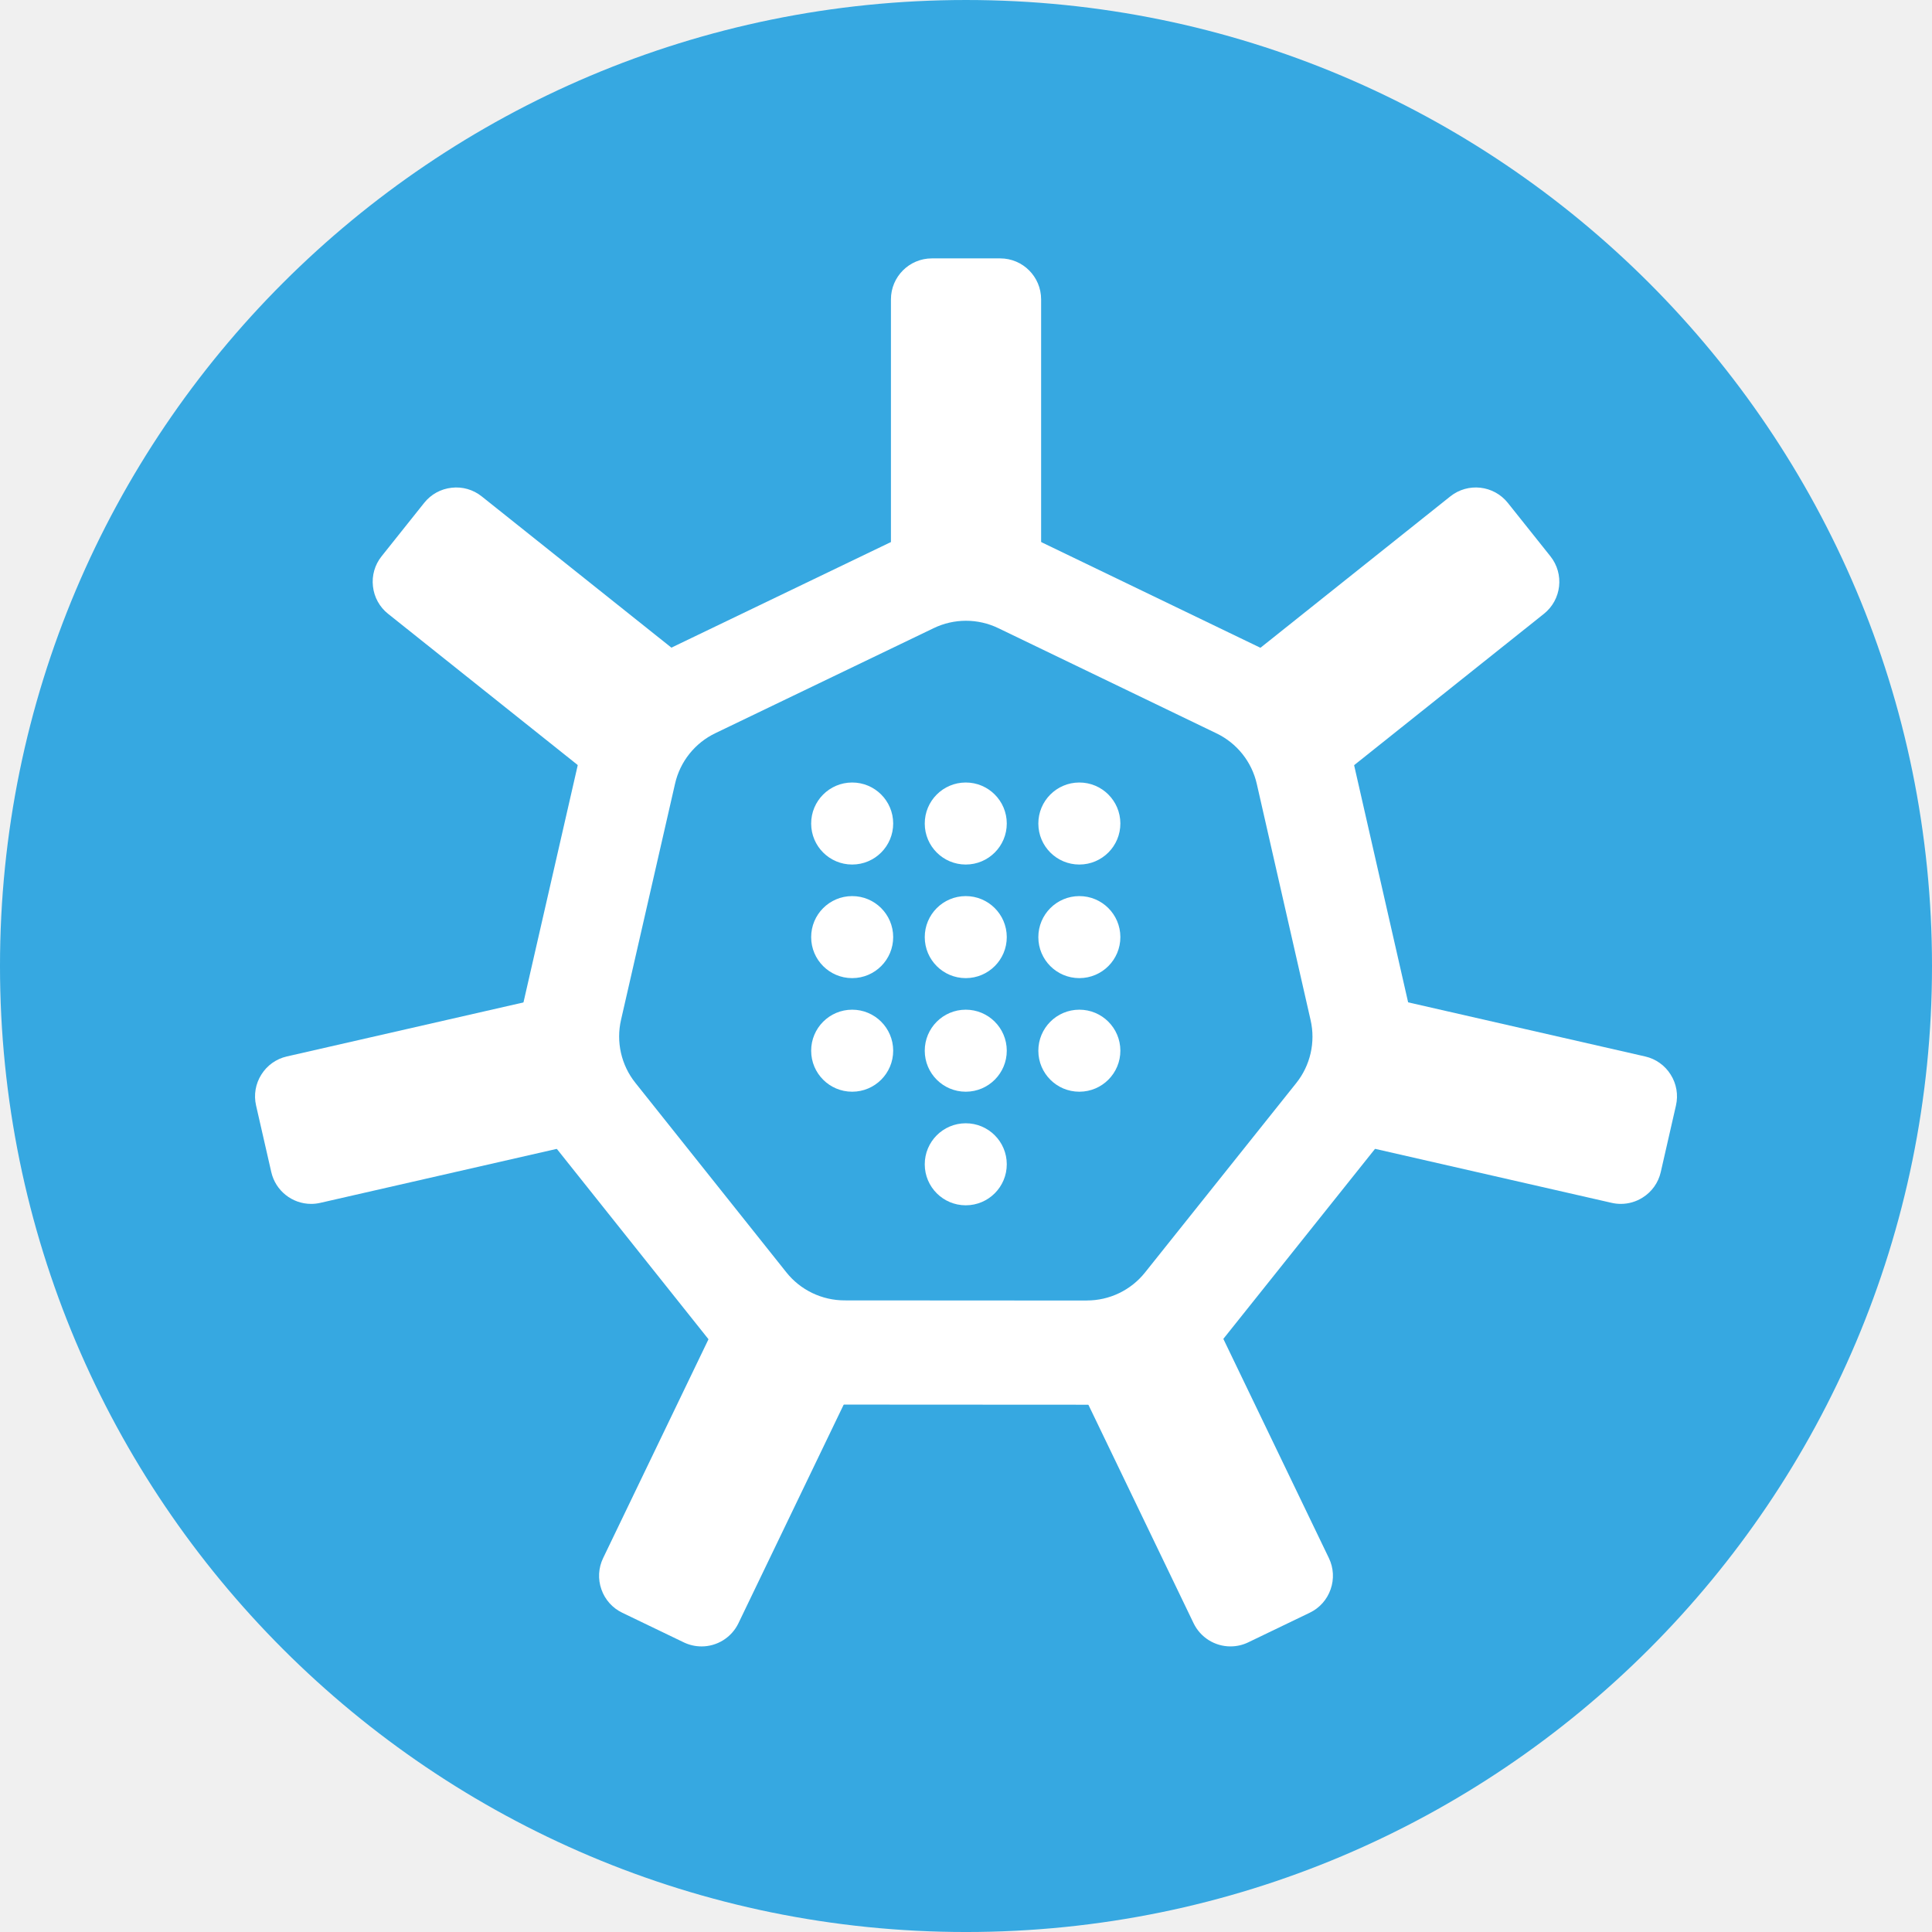
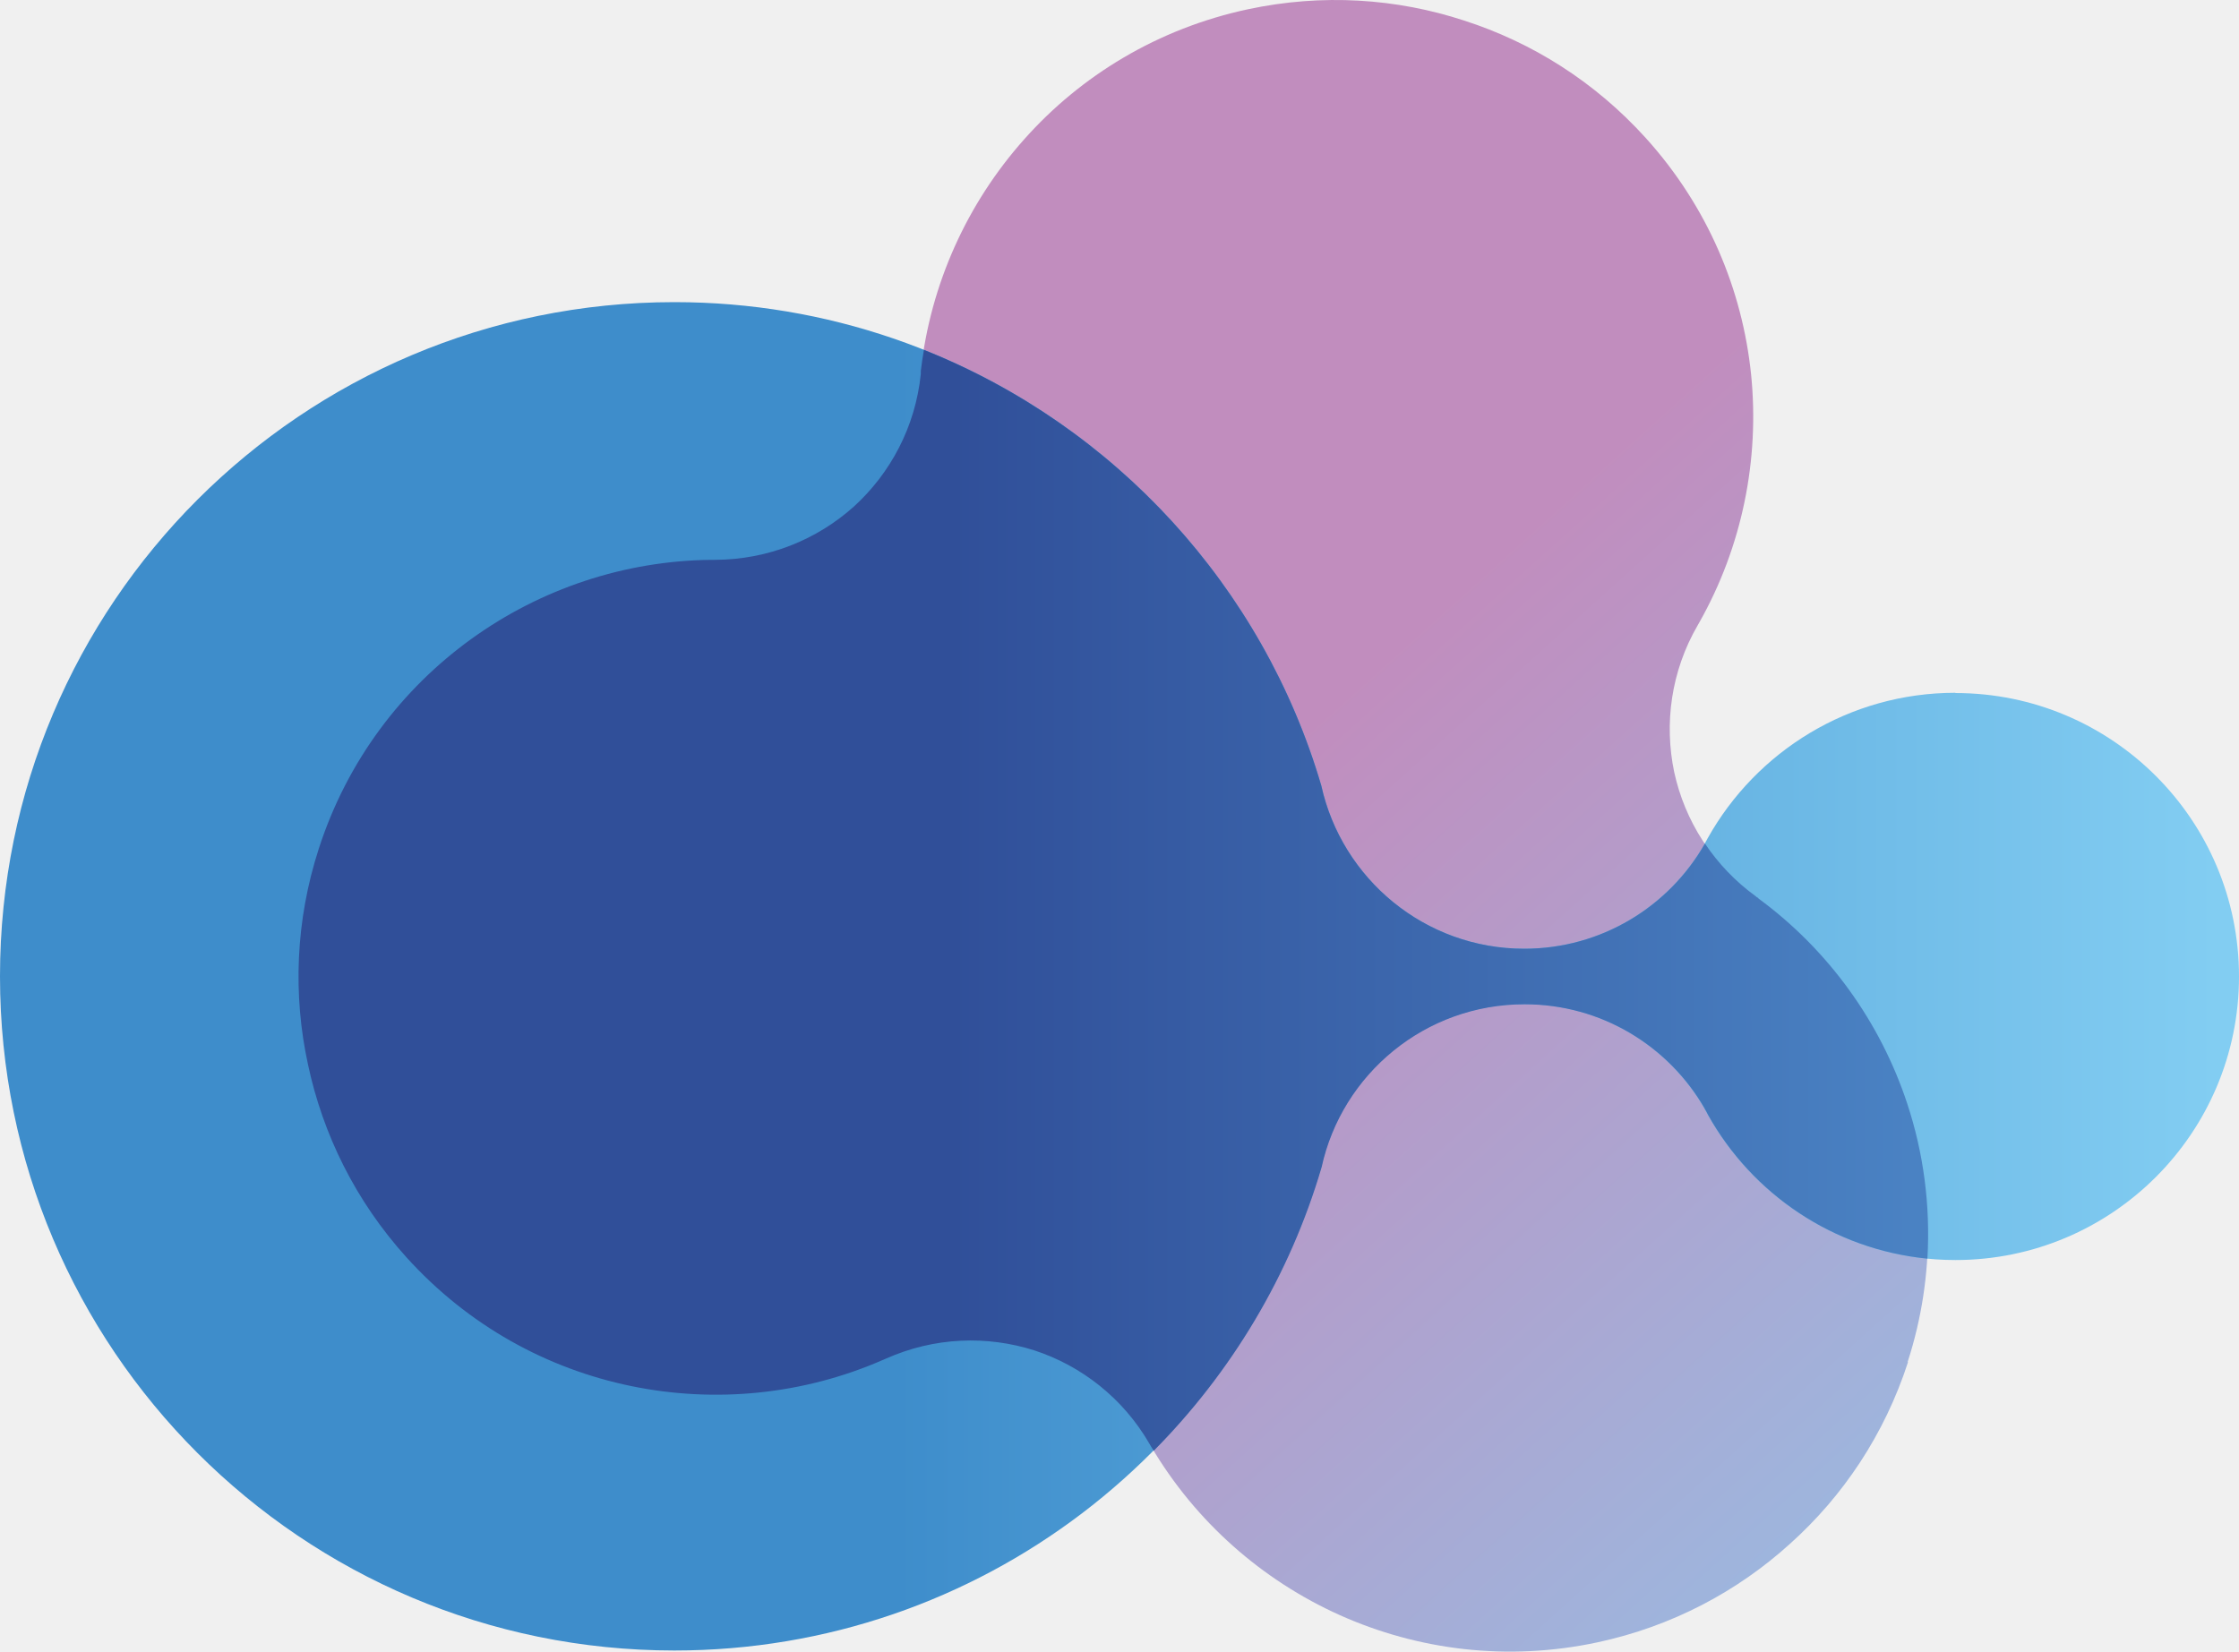
- <svg xmlns="http://www.w3.org/2000/svg" width="144.263" height="144.263" viewBox="0 0 144.263 144.263" version="1.1" id="svg70">
-   <defs id="defs4">
-     <style id="style2">
-             .cls-1{fill:#36a8e1}
-         </style>
-     <linearGradient gradientTransform="matrix(1,0,0,-1,539,276.5)" y2="276.631" x2="-493.329" y1="231.597" x1="-498.478" gradientUnits="userSpaceOnUse" id="SVGID_1_">
-       <stop id="stop1134" style="stop-color:#3C8ECD" offset="0.403" />
-       <stop id="stop1136" style="stop-color:#82CEF2" offset="0.994" />
+ <svg xmlns="http://www.w3.org/2000/svg" width="116" height="85.587" viewBox="0 0 116 85.587" fill="none" version="1.1" id="svg155">
+   <path d="m 98.833,70.577 c 1.47,-4.538 1.349,-9.207 -0.04,-13.413 -1.388,-4.206 -4.065,-7.949 -7.708,-10.626 -0.02,-0.01 -0.04,-0.03 -0.07,-0.04 -0.02,-0.02 -0.04,-0.03 -0.06,-0.05 -2.234,-1.62 -3.673,-3.934 -4.217,-6.44 -0.523,-2.506 -0.171,-5.212 1.218,-7.607 0.01,-0.02 0.03,-0.05 0.04,-0.07 0.01,-0.02 0.03,-0.05 0.04,-0.07 2.224,-3.934 3.13,-8.442 2.687,-12.85 -0.453,-4.407 -2.254,-8.714 -5.454,-12.256 -2.646,-2.928 -5.907,-4.961 -9.408,-6.088 C 72.359,-0.082 68.515,-0.344 64.651,0.481 59.992,1.478 55.998,3.913 53.059,7.223 50.111,10.534 48.209,14.71 47.706,19.208 c 0,0.03 0,0.05 0,0.081 0,0.03 0,0.05 0,0.081 -0.282,2.747 -1.58,5.152 -3.472,6.873 -1.912,1.711 -4.428,2.747 -7.195,2.757 -0.03,0 -0.05,0 -0.081,0 -0.03,0 -0.05,0 -0.081,0 -4.518,0.04 -8.875,1.509 -12.467,4.106 -3.592,2.596 -6.42,6.309 -7.889,10.847 -1.218,3.753 -1.348,7.607 -0.564,11.2 0.765,3.602 2.455,7.064 5.102,9.992 3.2,3.542 7.295,5.776 11.642,6.671 4.337,0.896 8.915,0.453 13.051,-1.358 0.02,0 0.05,-0.02 0.07,-0.03 0.02,-0.01 0.05,-0.02 0.07,-0.03 2.526,-1.127 5.243,-1.208 7.688,-0.433 2.435,0.795 4.599,2.465 5.977,4.85 0.01,0.02 0.03,0.05 0.04,0.07 0.01,0.02 0.03,0.05 0.04,0.07 2.294,3.894 5.746,6.933 9.781,8.744 4.045,1.811 8.674,2.405 13.343,1.409 3.854,-0.825 7.255,-2.637 9.982,-5.112 2.747,-2.465 4.89,-5.655 6.108,-9.408 z" fill="url(#paint0_linear_409_2875)" id="path132" style="fill:url(#paint0_linear_409_2875)" />
+   <path d="m 101.309,35.901 c -5.514,0 -10.314,3.039 -12.83,7.527 -0.06,0.101 -0.111,0.211 -0.171,0.312 0,0 0,0 0,0.01 -1.851,3.23 -5.343,5.414 -9.338,5.414 -5.152,0 -9.449,-3.622 -10.515,-8.452 -4.256,-14.48 -17.65,-25.055 -33.518,-25.055 -19.29,0 -34.937,15.637 -34.937,34.937 0,19.29 15.637,34.936 34.937,34.936 15.858,0 29.252,-10.575 33.518,-25.055 1.057,-4.83 5.363,-8.442 10.515,-8.442 3.995,0 7.476,2.174 9.338,5.414 0,0 0,0 0,0.01 0.06,0.101 0.121,0.201 0.171,0.312 2.516,4.488 7.316,7.527 12.83,7.527 8.11,0 14.691,-6.581 14.691,-14.691 0,-8.12 -6.581,-14.691 -14.691,-14.691 z" fill="url(#paint1_linear_409_2875)" id="path134" style="fill:url(#paint1_linear_409_2875)" />
+   <path d="m 91.095,46.537 c 0,0 -0.04,-0.03 -0.07,-0.04 -0.02,-0.02 -0.04,-0.03 -0.06,-0.05 -1.067,-0.775 -1.942,-1.701 -2.637,-2.737 0,0 -0.01,0.02 -0.02,0.03 0,0 0,0 0,0.01 -1.851,3.23 -5.343,5.414 -9.338,5.414 -5.152,0 -9.449,-3.623 -10.515,-8.452 -3.029,-10.314 -10.696,-18.636 -20.588,-22.58 -0.06,0.362 -0.121,0.725 -0.161,1.087 0,0.03 0,0.05 0,0.081 0,0.03 0,0.05 0,0.081 -0.282,2.747 -1.58,5.152 -3.472,6.873 -1.912,1.711 -4.428,2.747 -7.195,2.757 -0.03,0 -0.05,0 -0.081,0 -0.03,0 -0.05,0 -0.081,0 -4.518,0.04 -8.875,1.509 -12.467,4.106 -3.592,2.596 -6.42,6.309 -7.889,10.847 -1.218,3.753 -1.348,7.607 -0.564,11.2 0.765,3.602 2.455,7.064 5.102,9.992 3.2,3.542 7.295,5.776 11.642,6.671 4.337,0.895 8.915,0.453 13.051,-1.359 0.02,0 0.05,-0.02 0.07,-0.03 0.02,-0.01 0.05,-0.02 0.07,-0.03 2.526,-1.127 5.243,-1.208 7.688,-0.433 2.435,0.795 4.599,2.465 5.977,4.85 0.01,0.02 0.03,0.05 0.04,0.07 0.01,0.02 0.03,0.05 0.04,0.07 0.04,0.07 0.091,0.141 0.141,0.211 4.015,-4.055 7.044,-9.076 8.694,-14.691 1.056,-4.83 5.363,-8.442 10.515,-8.442 3.995,0 7.476,2.174 9.338,5.414 0,0 0,0 0,0.01 0.06,0.101 0.121,0.201 0.171,0.312 2.284,4.085 6.47,6.963 11.361,7.446 0.161,-2.767 -0.201,-5.484 -1.047,-8.04 -1.388,-4.206 -4.065,-7.949 -7.708,-10.626 z" fill="url(#paint2_linear_409_2875)" id="path136" style="fill:url(#paint2_linear_409_2875)" />
+   <defs id="defs153">
+     <linearGradient id="paint0_linear_409_2875" x1="48.441" y1="40.27" x2="102.538" y2="100.182" gradientUnits="userSpaceOnUse" gradientTransform="translate(-10,-20.00001)">
+       <stop offset="0.4" stop-color="#C18DBE" id="stop138" />
+       <stop offset="1" stop-color="#9EB5DD" id="stop140" />
    </linearGradient>
-     <linearGradient gradientTransform="matrix(1,0,0,-1,539,276.5)" y2="271.877" x2="-515.397" y1="233.506" x1="-511.011" gradientUnits="userSpaceOnUse" id="SVGID_2_">
-       <stop id="stop1141" style="stop-color:#C18DBE" offset="0.403" />
-       <stop id="stop1143" style="stop-color:#9DB4DD" offset="1" />
+     <linearGradient id="paint1_linear_409_2875" x1="10.01" y1="70.593" x2="126" y2="70.593" gradientUnits="userSpaceOnUse" gradientTransform="translate(-10,-20.00001)">
+       <stop offset="0.4" stop-color="#3E8DCB" id="stop143" />
+       <stop offset="0.99" stop-color="#82CDF2" id="stop145" />
    </linearGradient>
-     <linearGradient gradientTransform="matrix(1,0,0,-1,539,276.5)" y2="282.21" x2="-499.844" y1="229.357" x1="-493.801" gradientUnits="userSpaceOnUse" id="SVGID_3_">
-       <stop id="stop1148" style="stop-color:#454494" offset="0.403" />
-       <stop id="stop1150" style="stop-color:#76A1D6" offset="1" />
-     </linearGradient>
-     <linearGradient gradientTransform="matrix(1,0,0,-1,539,276.5)" y2="267.826" x2="-470.247" y1="235.133" x1="-473.984" gradientUnits="userSpaceOnUse" id="SVGID_4_">
-       <stop id="stop1155" style="stop-color:#56BDC1" offset="0.403" />
-       <stop id="stop1157" style="stop-color:#82CEF2" offset="0.994" />
-     </linearGradient>
-     <linearGradient gradientTransform="matrix(1,0,0,-1,539,276.5)" y2="260.127" x2="-494.455" y1="229.732" x1="-492.931" gradientUnits="userSpaceOnUse" id="SVGID_5_">
-       <stop id="stop1162" style="stop-color:#13287A" offset="0.006" />
-       <stop id="stop1164" style="stop-color:#1A3D8E" offset="1" />
-     </linearGradient>
-     <linearGradient gradientTransform="matrix(1,0,0,-1,539,276.5)" y2="235.225" x2="-507.067" y1="273.675" x1="-512.838" gradientUnits="userSpaceOnUse" id="SVGID_6_">
-       <stop id="stop1169" style="stop-color:#466BB3" offset="0" />
-       <stop id="stop1171" style="stop-color:#3C3079" offset="0.727" />
-     </linearGradient>
-     <linearGradient gradientTransform="matrix(1,0,0,-1,539,276.5)" y2="266.691" x2="-476.407" y1="238.754" x1="-482.834" gradientUnits="userSpaceOnUse" id="SVGID_7_">
-       <stop id="stop1176" style="stop-color:#1972A0" offset="0.192" />
-       <stop id="stop1178" style="stop-color:#3B9FD9" offset="1" />
+     <linearGradient id="paint2_linear_409_2875" x1="25.466" y1="66.648" x2="109.88" y2="66.648" gradientUnits="userSpaceOnUse" gradientTransform="translate(-10,-20.00001)">
+       <stop offset="0.4" stop-color="#304F99" id="stop148" />
+       <stop offset="0.99" stop-color="#4A82C3" id="stop150" />
    </linearGradient>
  </defs>
-   <g id="g2191-6" transform="matrix(1.039142,0,0,1.039142,-785.9815,-409.3373)" />
-   <g id="g378" transform="matrix(0.2195662,0,0,0.2195662,-62.66571,99.53334)">
-     <g id="g89" transform="matrix(0.9660377,0,0,0.9660377,0,19.79891)">
-       <rect transform="matrix(4.554435,0,0,4.554435,0,-623.9576)" y="0" x="0" height="265" width="279.073" id="rect1490-6" style="opacity:1;vector-effect:none;fill:none;fill-opacity:1;stroke:none;stroke-width:0.541;stroke-linecap:butt;stroke-linejoin:bevel;stroke-miterlimit:4;stroke-dasharray:none;stroke-dashoffset:0;stroke-opacity:1;paint-order:stroke fill markers" />
-       <g transform="matrix(2.267125,0,0,2.267125,-1470.963,-791.5692)" id="g465-0">
-         <path id="path218-5-3" d="m 1079.138,283.129 a 150,150 0 0 1 -150,150 150,150 0 0 1 -150,-150 150,150 0 0 1 150,-150 150,150 0 0 1 150,150 z" style="opacity:1;vector-effect:none;fill:#36a8e1;fill-opacity:1;stroke:none;stroke-width:1.594;stroke-linecap:butt;stroke-linejoin:bevel;stroke-miterlimit:4;stroke-dasharray:none;stroke-dashoffset:0;stroke-opacity:1;paint-order:stroke fill markers" />
-         <g transform="matrix(2.069065,0,0,2.069065,739.1205,-2709.757)" id="g1372-0-6">
-           <path id="Path_1631-8-3-1" d="m 140.984,1464.345 c -0.231,-10e-5 -0.46,-0.026 -0.685,-0.077 l -25.052,-5.719 0.124,-0.265 c 1.527,-3.267 2.351,-6.818 2.418,-10.424 l 0.006,-0.29 25.014,5.711 c 0.794,0.18 1.483,0.671 1.913,1.362 0.436,0.688 0.579,1.521 0.397,2.315 l -1.142,5 c -0.18,0.794 -0.671,1.483 -1.362,1.913 -0.488,0.309 -1.053,0.473 -1.63,0.474 z" class="cls-1" data-name="Path 1631" style="fill:#ffffff;stroke-width:0.236" />
-           <path id="Path_1632-4-6-0" d="m 42.693,1464.345 c -1.432,0 -2.673,-0.992 -2.993,-2.388 l -1.142,-5 c -0.182,-0.794 -0.04,-1.627 0.396,-2.315 0.43,-0.691 1.119,-1.182 1.913,-1.362 l 25.028,-5.714 0.006,0.29 c 0.066,3.606 0.89,7.157 2.417,10.424 l 0.124,0.265 -25.065,5.722 c -0.224,0.051 -0.454,0.078 -0.684,0.078 z" class="cls-1" data-name="Path 1632" style="fill:#ffffff;stroke-width:0.236" />
-           <path id="Path_1633-8-1-6" d="m 86.204,1421.985 v -25.527 c 0.002,-1.695 1.376,-3.069 3.071,-3.071 h 5.129 c 1.695,0 3.069,1.375 3.071,3.071 v 25.524 l -0.285,-0.06 c -3.529,-0.734 -7.171,-0.734 -10.7,0 z" class="cls-1" data-name="Path 1633" style="fill:#ffffff;stroke-width:0.236" />
-           <path id="Path_1634-1-0-3" d="m 68.478,1436.019 -20.013,-15.959 c -0.638,-0.507 -1.046,-1.248 -1.134,-2.058 -0.095,-0.809 0.138,-1.622 0.647,-2.258 l 3.198,-4.01 c 0.507,-0.638 1.248,-1.046 2.057,-1.134 0.809,-0.095 1.622,0.138 2.258,0.647 l 19.983,15.935 -0.223,0.185 c -2.775,2.303 -5.038,5.16 -6.643,8.389 z" class="cls-1" data-name="Path 1634" style="fill:#ffffff;stroke-width:0.236" />
-           <path id="Path_1635-0-6-20" d="m 111.69,1497.555 c -1.181,8e-4 -2.258,-0.675 -2.772,-1.738 l -11.179,-23.219 0.283,-0.069 c 3.504,-0.852 6.789,-2.433 9.642,-4.638 l 0.231,-0.178 11.177,23.215 c 0.354,0.733 0.4,1.578 0.128,2.345 -0.266,0.77 -0.829,1.401 -1.563,1.753 l -4.621,2.225 c -0.414,0.2 -0.867,0.303 -1.327,0.303 z" class="cls-1" data-name="Path 1635" style="fill:#ffffff;stroke-width:0.236" />
-           <path id="Path_1636-3-3-61" d="m 71.986,1497.555 c -0.46,0 -0.913,-0.104 -1.327,-0.303 l -4.621,-2.225 c -0.734,-0.352 -1.297,-0.984 -1.563,-1.753 -0.272,-0.768 -0.226,-1.612 0.128,-2.345 l 11.181,-23.222 0.231,0.178 c 2.852,2.207 6.137,3.789 9.64,4.643 l 0.283,0.069 -11.18,23.221 c -0.514,1.064 -1.591,1.739 -2.772,1.738 z" class="cls-1" data-name="Path 1636" style="fill:#ffffff;stroke-width:0.236" />
-           <path id="Path_1637-0-2-5" d="m 115.207,1436.012 -0.131,-0.262 c -1.607,-3.228 -3.871,-6.085 -6.646,-8.387 l -0.223,-0.185 19.977,-15.93 c 1.326,-1.056 3.257,-0.838 4.315,0.486 l 3.198,4.01 c 1.055,1.327 0.838,3.257 -0.486,4.315 z" class="cls-1" data-name="Path 1637" style="fill:#ffffff;stroke-width:0.236" />
-         </g>
-         <path style="fill:#ffffff;stroke-width:0.489" data-name="Path 1611" class="cls-1" d="m 953.644,351.256 v 0 l -49.115,-0.027 c -4.613,0 -8.977,-2.095 -11.842,-5.708 l -30.605,-38.413 c -2.883,-3.6 -3.959,-8.323 -2.919,-12.817 l 10.951,-47.877 c 1.017,-4.5 4.039,-8.286 8.201,-10.277 l 44.26,-21.29 c 4.151,-2.01 8.995,-2.01 13.146,0 l 44.241,21.331 c 4.16,1.995 7.179,5.78 8.192,10.283 l 10.908,47.888 c 1.035,4.495 -0.045,9.218 -2.932,12.815 l -30.642,38.386 c -2.867,3.61 -7.227,5.709 -11.836,5.697 z" id="path1253-3-0-5" />
-         <path style="fill:#36a8e1;fill-opacity:1;stroke-width:0.374" data-name="Path 1611" class="cls-1" d="m 947.884,335.075 v 0 l -37.589,-0.023 c -3.531,0 -6.87,-1.604 -9.063,-4.369 L 877.809,301.284 c -2.207,-2.754 -3.03,-6.369 -2.234,-9.809 l 8.381,-36.641 c 0.778,-3.444 3.091,-6.342 6.277,-7.865 l 33.873,-16.295 c 3.177,-1.538 6.884,-1.538 10.061,0 l 33.859,16.326 c 3.184,1.527 5.494,4.424 6.27,7.87 l 8.348,36.649 c 0.792,3.44 -0.033,7.055 -2.244,9.809 l -23.451,29.376 c -2.194,2.763 -5.531,4.37 -9.058,4.361 z" id="path1253-6-4" />
-         <g transform="matrix(0.4887214,0,0,0.4887214,1906.544,113.8879)" id="Group_365-8-1-7" data-name="Group 365" style="fill:#ffffff">
-           <path id="Path_1612-1-5-6" d="m -2036.06,314.053 h -0.06 c -7.176,-0.008 -12.992,-5.824 -13,-13 -0.018,-7.197 5.803,-13.046 13,-13.061 7.197,-0.018 13.045,5.803 13.06,13 0.018,7.197 -5.803,13.046 -13,13.061 z" class="cls-1" data-name="Path 1612" style="fill:#ffffff" />
-           <path id="Path_1613-2-5-5" d="m -1963.88,314.053 h -0.06 c -7.176,-0.008 -12.992,-5.824 -13,-13 -0.018,-7.197 5.803,-13.046 13,-13.061 7.197,-0.018 13.045,5.803 13.06,13 0.018,7.197 -5.803,13.046 -13,13.061 z m 0,-24.061 c -6.093,-0.019 6.093,0.014 0,0 z" class="cls-1" data-name="Path 1613" style="fill:#ffffff" />
-           <path id="Path_1614-9-4-69" d="m -2036.06,350.143 h -0.06 c -7.176,-0.008 -12.992,-5.824 -13,-13 -0.018,-7.197 5.803,-13.045 13,-13.06 7.197,-0.018 13.045,5.803 13.06,13 0.018,7.197 -5.803,13.045 -13,13.06 z" class="cls-1" data-name="Path 1614" style="fill:#ffffff" />
-           <path id="Path_1615-3-7-3" d="m -1963.88,350.143 h -0.06 c -7.176,-0.008 -12.992,-5.824 -13,-13 -0.018,-7.197 5.803,-13.045 13,-13.06 7.197,-0.018 13.045,5.803 13.06,13 0.018,7.197 -5.803,13.045 -13,13.06 z" class="cls-1" data-name="Path 1615" style="fill:#ffffff" />
-           <path id="Path_1616-9-6-7" d="m -2036.06,386.233 h -0.06 c -7.176,-0.008 -12.992,-5.824 -13,-13 -0.018,-7.197 5.803,-13.045 13,-13.06 7.197,-0.018 13.045,5.803 13.06,13 0.018,7.197 -5.803,13.045 -13,13.06 z" class="cls-1" data-name="Path 1616" style="fill:#ffffff" />
-           <path id="Path_1617-0-5-4" d="m -1999.97,314.053 h -0.06 c -7.176,-0.008 -12.992,-5.824 -13,-13 -0.018,-7.197 5.803,-13.046 13,-13.061 7.197,-0.018 13.045,5.803 13.06,13 0.018,7.197 -5.803,13.046 -13,13.061 z" class="cls-1" data-name="Path 1617" style="fill:#ffffff" />
-           <path id="Path_1618-8-6-5" d="m -1999.97,350.143 h -0.06 c -7.176,-0.008 -12.992,-5.824 -13,-13 -0.018,-7.197 5.803,-13.045 13,-13.06 7.197,-0.018 13.045,5.803 13.06,13 0.018,7.197 -5.803,13.045 -13,13.06 z" class="cls-1" data-name="Path 1618" style="fill:#ffffff" />
-           <path id="Path_1619-8-9-2" d="m -1999.97,386.233 h -0.06 c -7.176,-0.008 -12.992,-5.824 -13,-13 -0.018,-7.197 5.803,-13.045 13,-13.06 7.197,-0.018 13.045,5.803 13.06,13 0.018,7.197 -5.803,13.045 -13,13.06 z" class="cls-1" data-name="Path 1619" style="fill:#ffffff" />
-           <path id="Path_1620-5-3-5" d="m -1999.97,422.323 h -0.06 c -7.176,-0.008 -12.992,-5.824 -13,-13 -0.018,-7.197 5.803,-13.045 13,-13.06 7.197,-0.018 13.045,5.803 13.06,13 0.018,7.197 -5.803,13.045 -13,13.06 z" class="cls-1" data-name="Path 1620" style="fill:#ffffff" />
-           <path id="Path_1621-0-7-4" d="m -1963.88,386.233 h -0.06 c -7.176,-0.008 -12.992,-5.824 -13,-13 -0.018,-7.197 5.803,-13.045 13,-13.06 7.197,-0.018 13.045,5.803 13.06,13 0.018,7.197 -5.803,13.045 -13,13.06 z" class="cls-1" data-name="Path 1621" style="fill:#ffffff" />
-         </g>
-       </g>
-     </g>
-   </g>
</svg>
